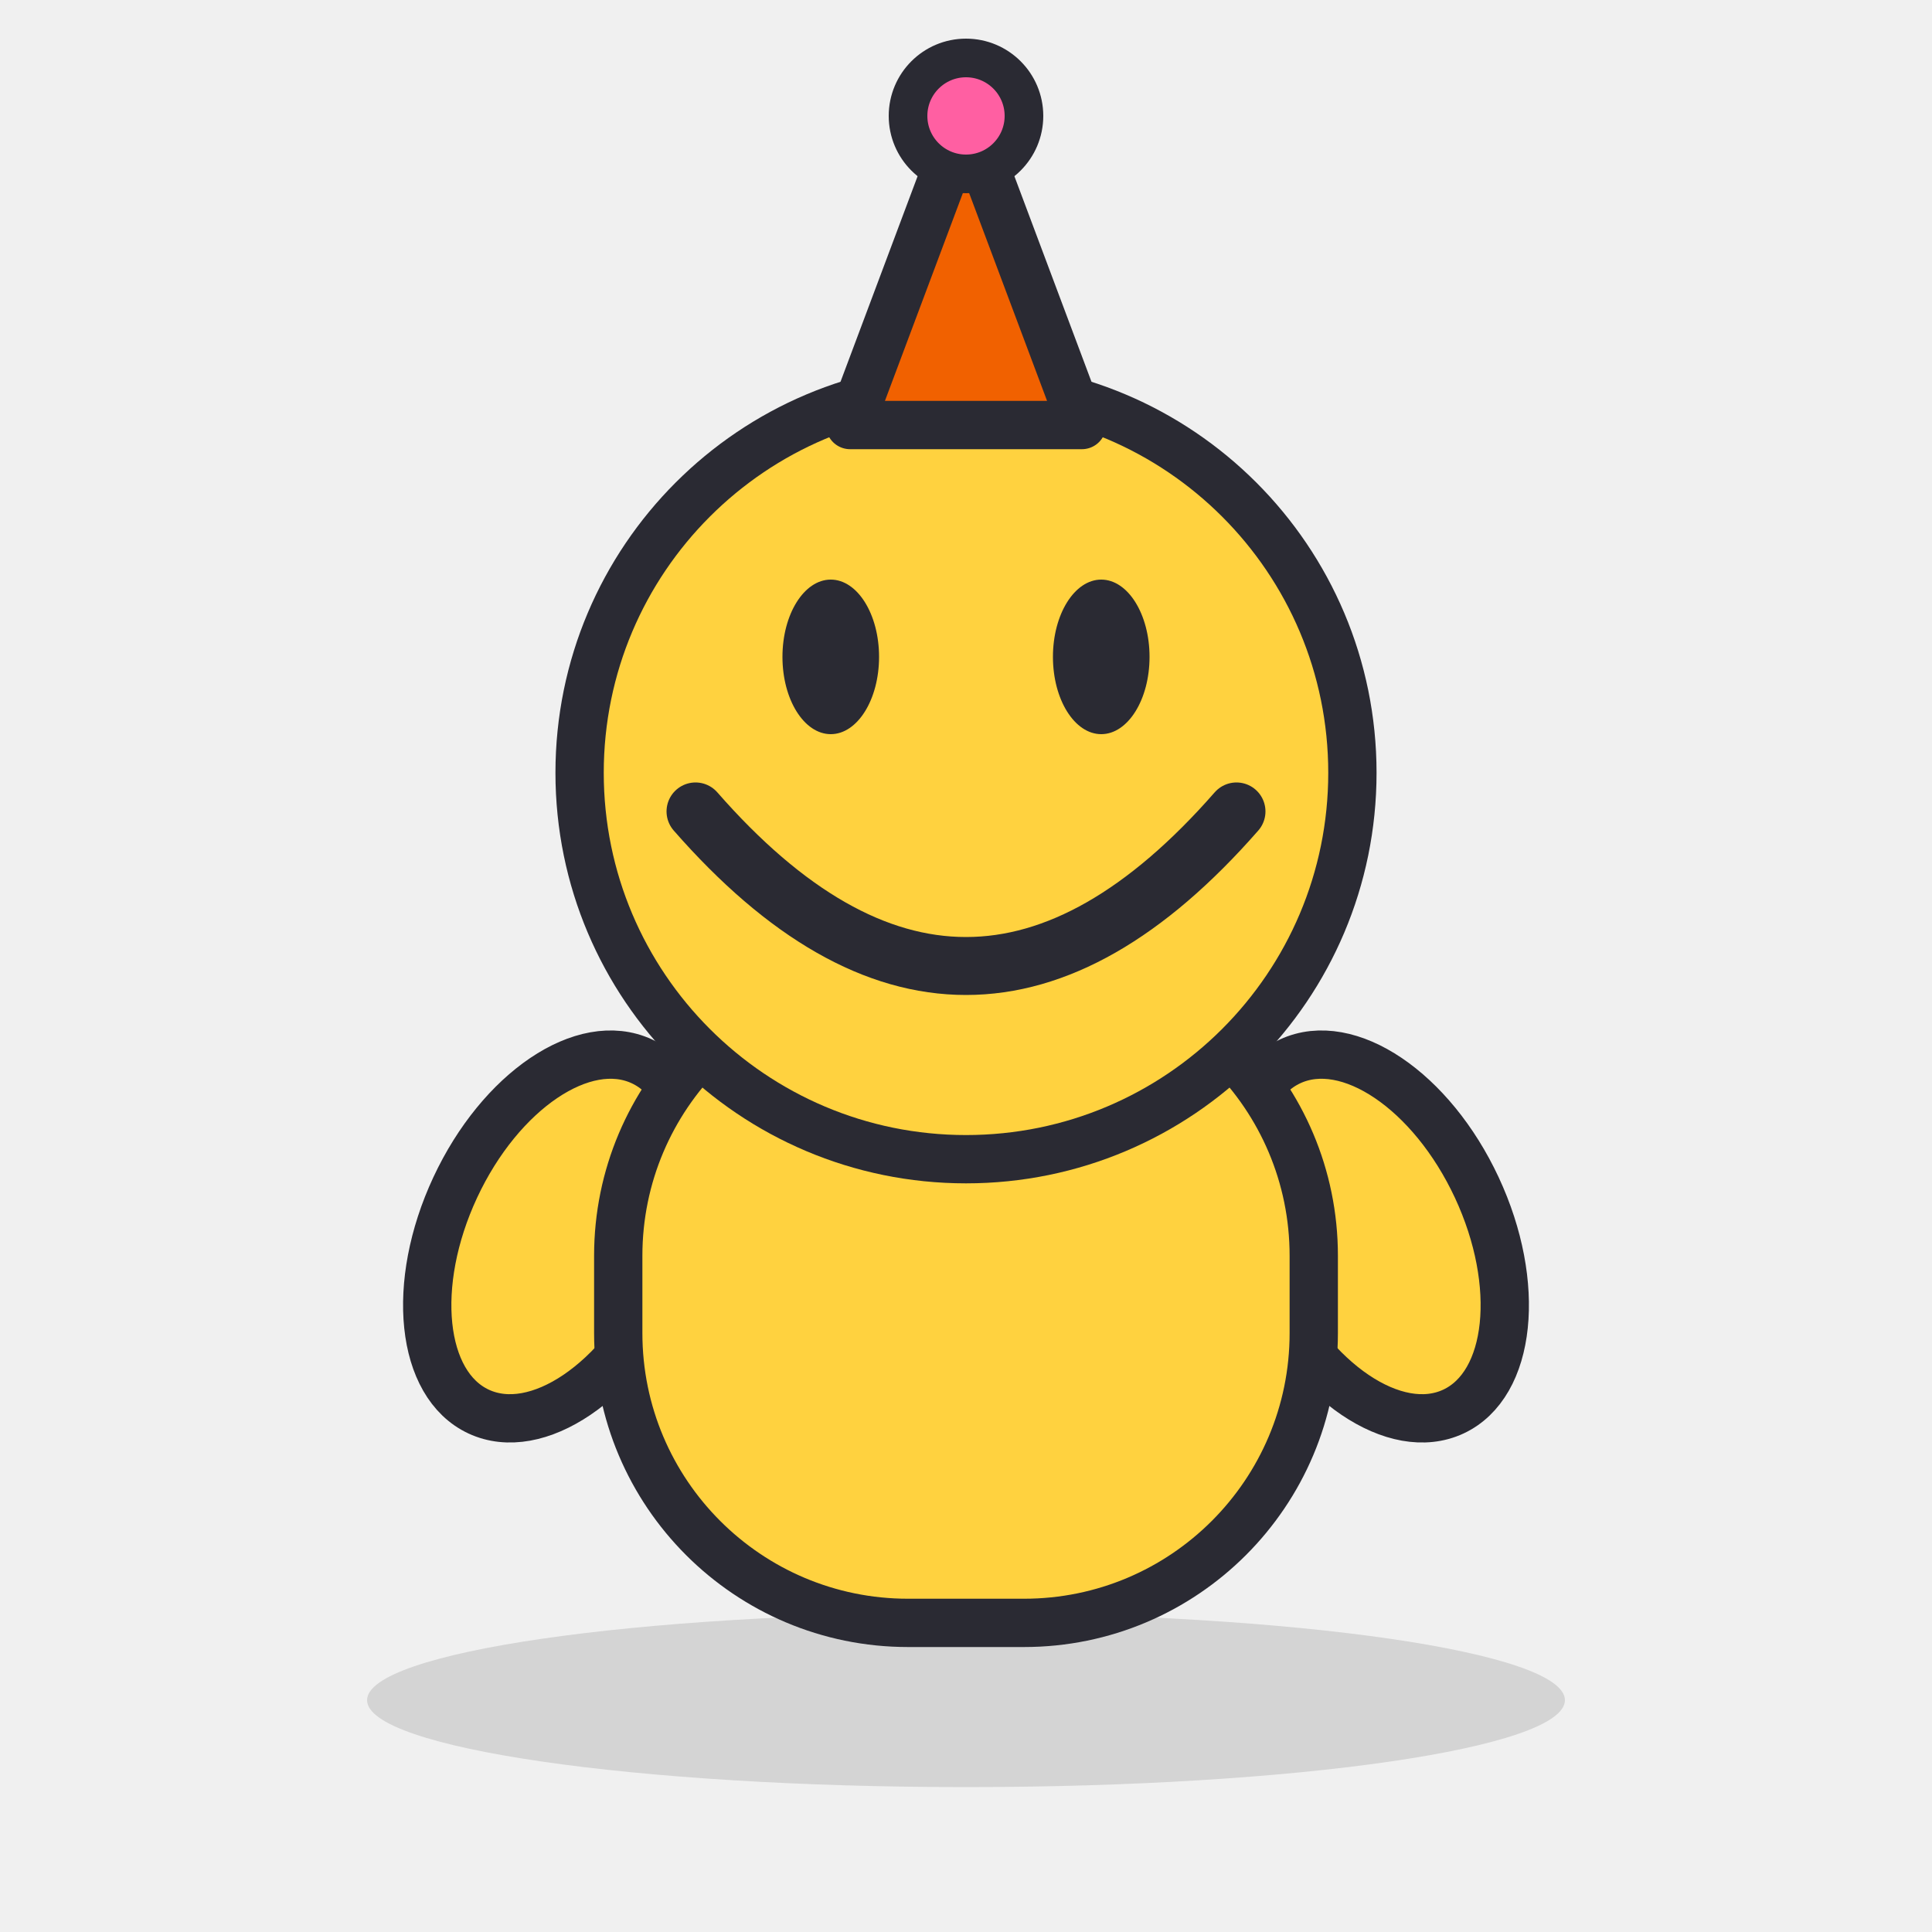
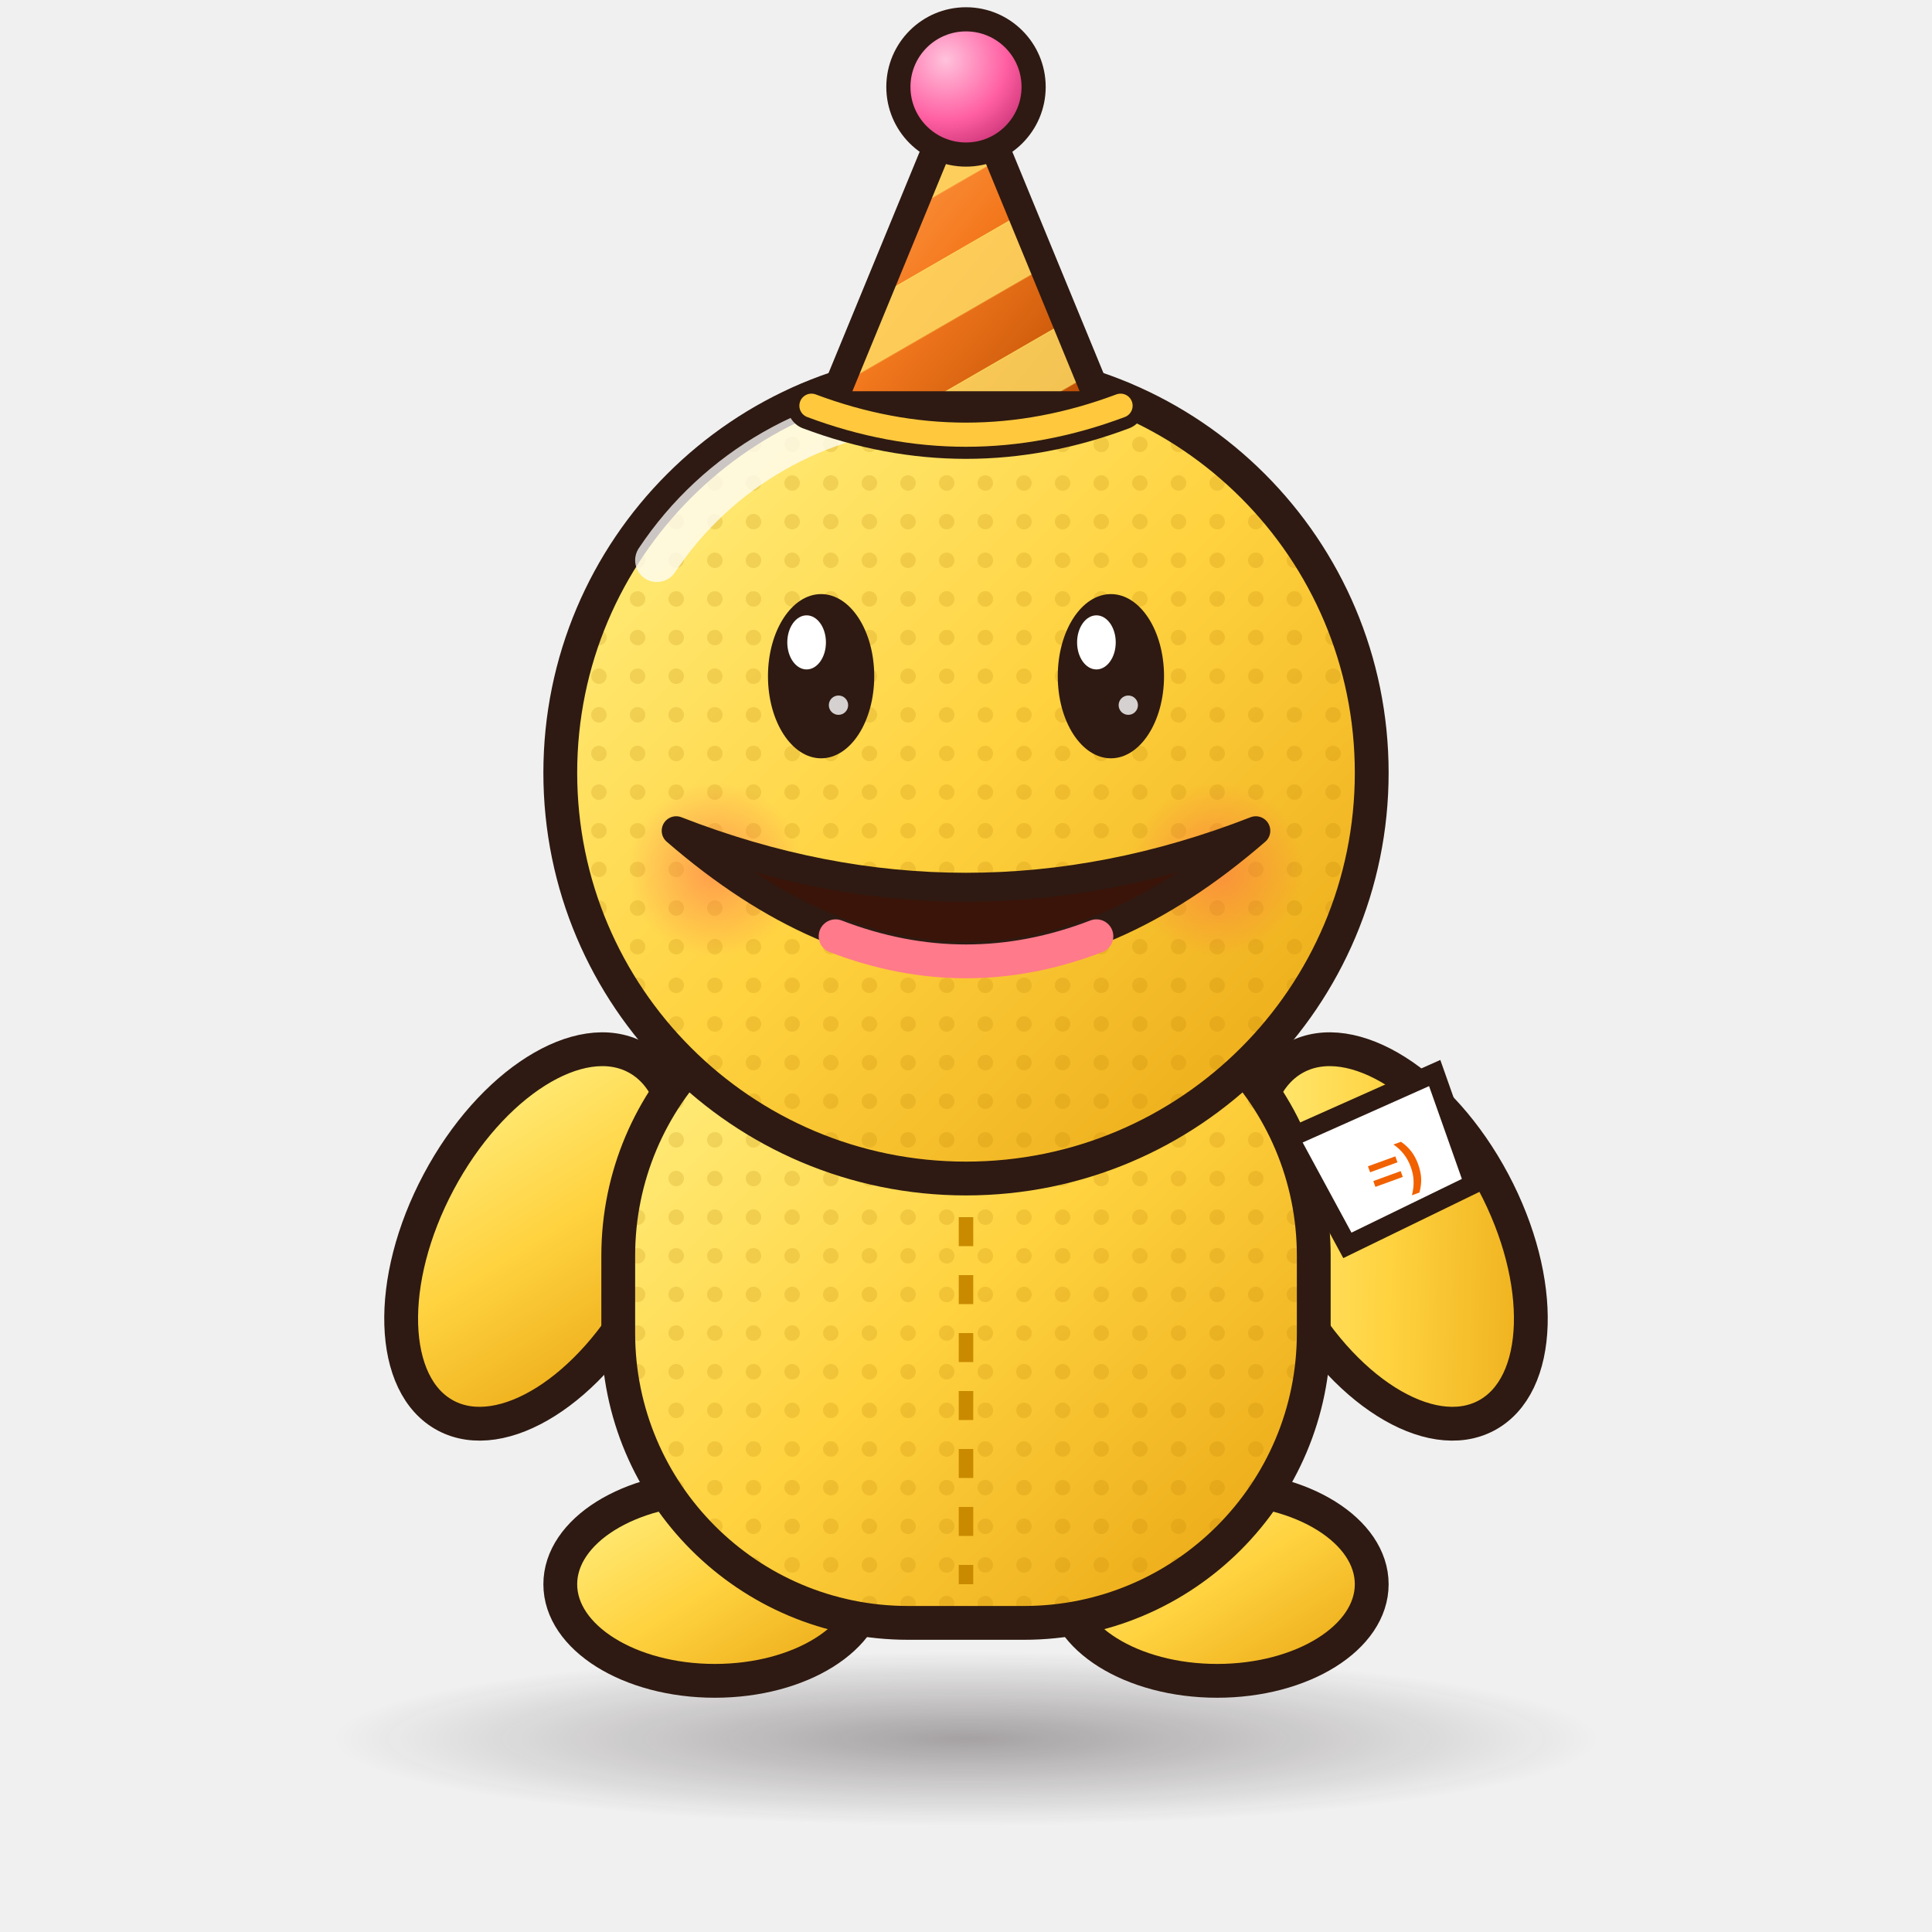
<svg xmlns="http://www.w3.org/2000/svg" viewBox="0 0 200 200">
-   <ellipse cx="100" cy="176" rx="62" ry="9" fill="#000" opacity=".12" />
-   <g stroke="#2a2a33" stroke-width="5" stroke-linejoin="round" stroke-linecap="round">
-     <ellipse cx="58" cy="128" rx="12" ry="20" fill="#ffd23f" transform="rotate(25 58 128)" />
-     <ellipse cx="142" cy="128" rx="12" ry="20" fill="#ffd23f" transform="rotate(-25 142 128)" />
-     <rect x="64" y="100" width="72" height="68" rx="30" fill="#ffd23f" />
-     <circle cx="100" cy="80" r="40" fill="#ffd23f" />
-     <path d="M88 44L100 12L112 44Z" fill="#f16100" />
-     <path d="M72 84Q100 116 128 84" fill="none" stroke-width="6" />
+   <defs>
+     <radialGradient id="sh" cx="0.5" cy="0.5" r="0.5">
+       <stop offset="0" stop-color="#1a1014" stop-opacity="0.35" />
+       <stop offset="1" stop-color="#1a1014" stop-opacity="0" />
+     </radialGradient>
+     <linearGradient id="ye" x1="0" y1="0" x2="1" y2="1">
+       <stop offset="0" stop-color="#fff38a" />
+       <stop offset="0.5" stop-color="#ffd23f" />
+       <stop offset="1" stop-color="#e8a20f" />
+     </linearGradient>
+     <linearGradient id="or" x1="0" y1="0" x2="1" y2="1">
+       <stop offset="0" stop-color="#ffb066" />
+       <stop offset="0.5" stop-color="#f57a1f" />
+       <stop offset="1" stop-color="#b84a00" />
+     </linearGradient>
+     <radialGradient id="pk" cx="0.35" cy="0.3" r="0.75">
+       <stop offset="0" stop-color="#ffc2dc" />
+       <stop offset="0.6" stop-color="#ff5fa2" />
+       <stop offset="1" stop-color="#c22d70" />
+     </radialGradient>
+     <radialGradient id="blush" cx="0.5" cy="0.5" r="0.5">
+       <stop offset="0" stop-color="#ff6a4a" stop-opacity="0.55" />
+       <stop offset="1" stop-color="#ff6a4a" stop-opacity="0" />
+     </radialGradient>
+     <pattern id="fuzz" width="4" height="4" patternUnits="userSpaceOnUse">
+       <circle cx="2" cy="2" r=".8" fill="#b07800" opacity=".18" />
+     </pattern>
+     <pattern id="hs" width="12" height="12" patternUnits="userSpaceOnUse" patternTransform="rotate(-30)">
+       <rect width="12" height="6" fill="#ffe066" />
+     </pattern>
+   </defs>
+   <ellipse cx="100" cy="180" rx="66" ry="9" fill="url(#sh)" />
+   <ellipse cx="74" cy="164" rx="16" ry="10" fill="url(#ye)" stroke="#2e1a12" stroke-width="3.5" />
+   <ellipse cx="126" cy="164" rx="16" ry="10" fill="url(#ye)" stroke="#2e1a12" stroke-width="3.5" />
+   <ellipse cx="56" cy="128" rx="12" ry="21" fill="url(#ye)" stroke="#2e1a12" stroke-width="3.5" transform="rotate(28 56 128)" />
+   <ellipse cx="144" cy="128" rx="12" ry="21" fill="url(#ye)" stroke="#2e1a12" stroke-width="3.5" transform="rotate(-28 144 128)" />
+   <rect x="64" y="100" width="72" height="68" rx="30" fill="url(#ye)" />
+   <rect x="64" y="100" width="72" height="68" rx="30" fill="url(#fuzz)" />
+   <rect x="64" y="100" width="72" height="68" rx="30" fill="none" stroke="#2e1a12" stroke-width="3.5" />
+   <path d="M100 120V164" stroke="#c98a00" stroke-width="1.5" stroke-dasharray="3 3" />
+   <circle cx="100" cy="80" r="42" fill="url(#ye)" />
+   <circle cx="100" cy="80" r="42" fill="url(#fuzz)" />
+   <circle cx="100" cy="80" r="42" fill="none" stroke="#2e1a12" stroke-width="3.5" />
+   <path d="M68 58A36 36 0 0 1 96 42" fill="none" stroke="#fff" stroke-width="4.5" stroke-linecap="round" opacity=".75" />
+   <g transform="translate(85 70) scale(1)">
+     <ellipse rx="5.5" ry="8.5" fill="#2e1a12" />
+     <ellipse cx="-1.5" cy="-3.5" rx="2" ry="2.8" fill="#fff" />
+     <circle cx="1.8" cy="3" r="1" fill="#fff" opacity=".8" />
  </g>
-   <ellipse cx="86" cy="68" rx="5" ry="8" fill="#2a2a33" />
-   <ellipse cx="114" cy="68" rx="5" ry="8" fill="#2a2a33" />
-   <circle cx="100" cy="12" r="6" fill="#ff5fa2" stroke="#2a2a33" stroke-width="4" />
+   <g transform="translate(115 70) scale(1)">
+     <ellipse rx="5.5" ry="8.5" fill="#2e1a12" />
+     <ellipse cx="-1.5" cy="-3.5" rx="2" ry="2.8" fill="#fff" />
+     <circle cx="1.8" cy="3" r="1" fill="#fff" opacity=".8" />
+   </g>
+   <circle cx="74" cy="90" r="9" fill="url(#blush)" />
+   <circle cx="126" cy="90" r="9" fill="url(#blush)" />
+   <path d="M70 86Q100 112 130 86Q100 97.7 70 86Z" fill="#3a1408" stroke="#2e1a12" stroke-width="3.0" stroke-linejoin="round" />
+   <path d="M86.5 96.92Q100 102.12 113.5 96.92" fill="none" stroke="#ff7a8a" stroke-width="3.5" stroke-linecap="round" />
+   <path d="M86 42L100 8L114 42Z" fill="url(#or)" />
+   <path d="M86 42L100 8L114 42Z" fill="url(#hs)" opacity=".8" />
+   <path d="M86 42L100 8L114 42Z" fill="none" stroke="#2e1a12" stroke-width="3" stroke-linejoin="round" />
+   <path d="M84 42Q100 48 116 42" fill="none" stroke="#2e1a12" stroke-width="5" stroke-linecap="round" />
+   <path d="M84 42Q100 48 116 42" fill="none" stroke="#ffc83d" stroke-width="2.5" stroke-linecap="round" />
+   <circle cx="100" cy="9" r="7" fill="url(#pk)" stroke="#2e1a12" stroke-width="2.5" />
+   <path d="M134 116L150 112L152 124L138 128Z" fill="#fff" stroke="#2e1a12" stroke-width="2" transform="rotate(-10 144 120)" />
+   <text x="144" y="123" font-family="Arial, sans-serif" font-size="6" font-weight="bold" fill="#f16100" text-anchor="middle" transform="rotate(-20 144 120)">=)</text>
</svg>
